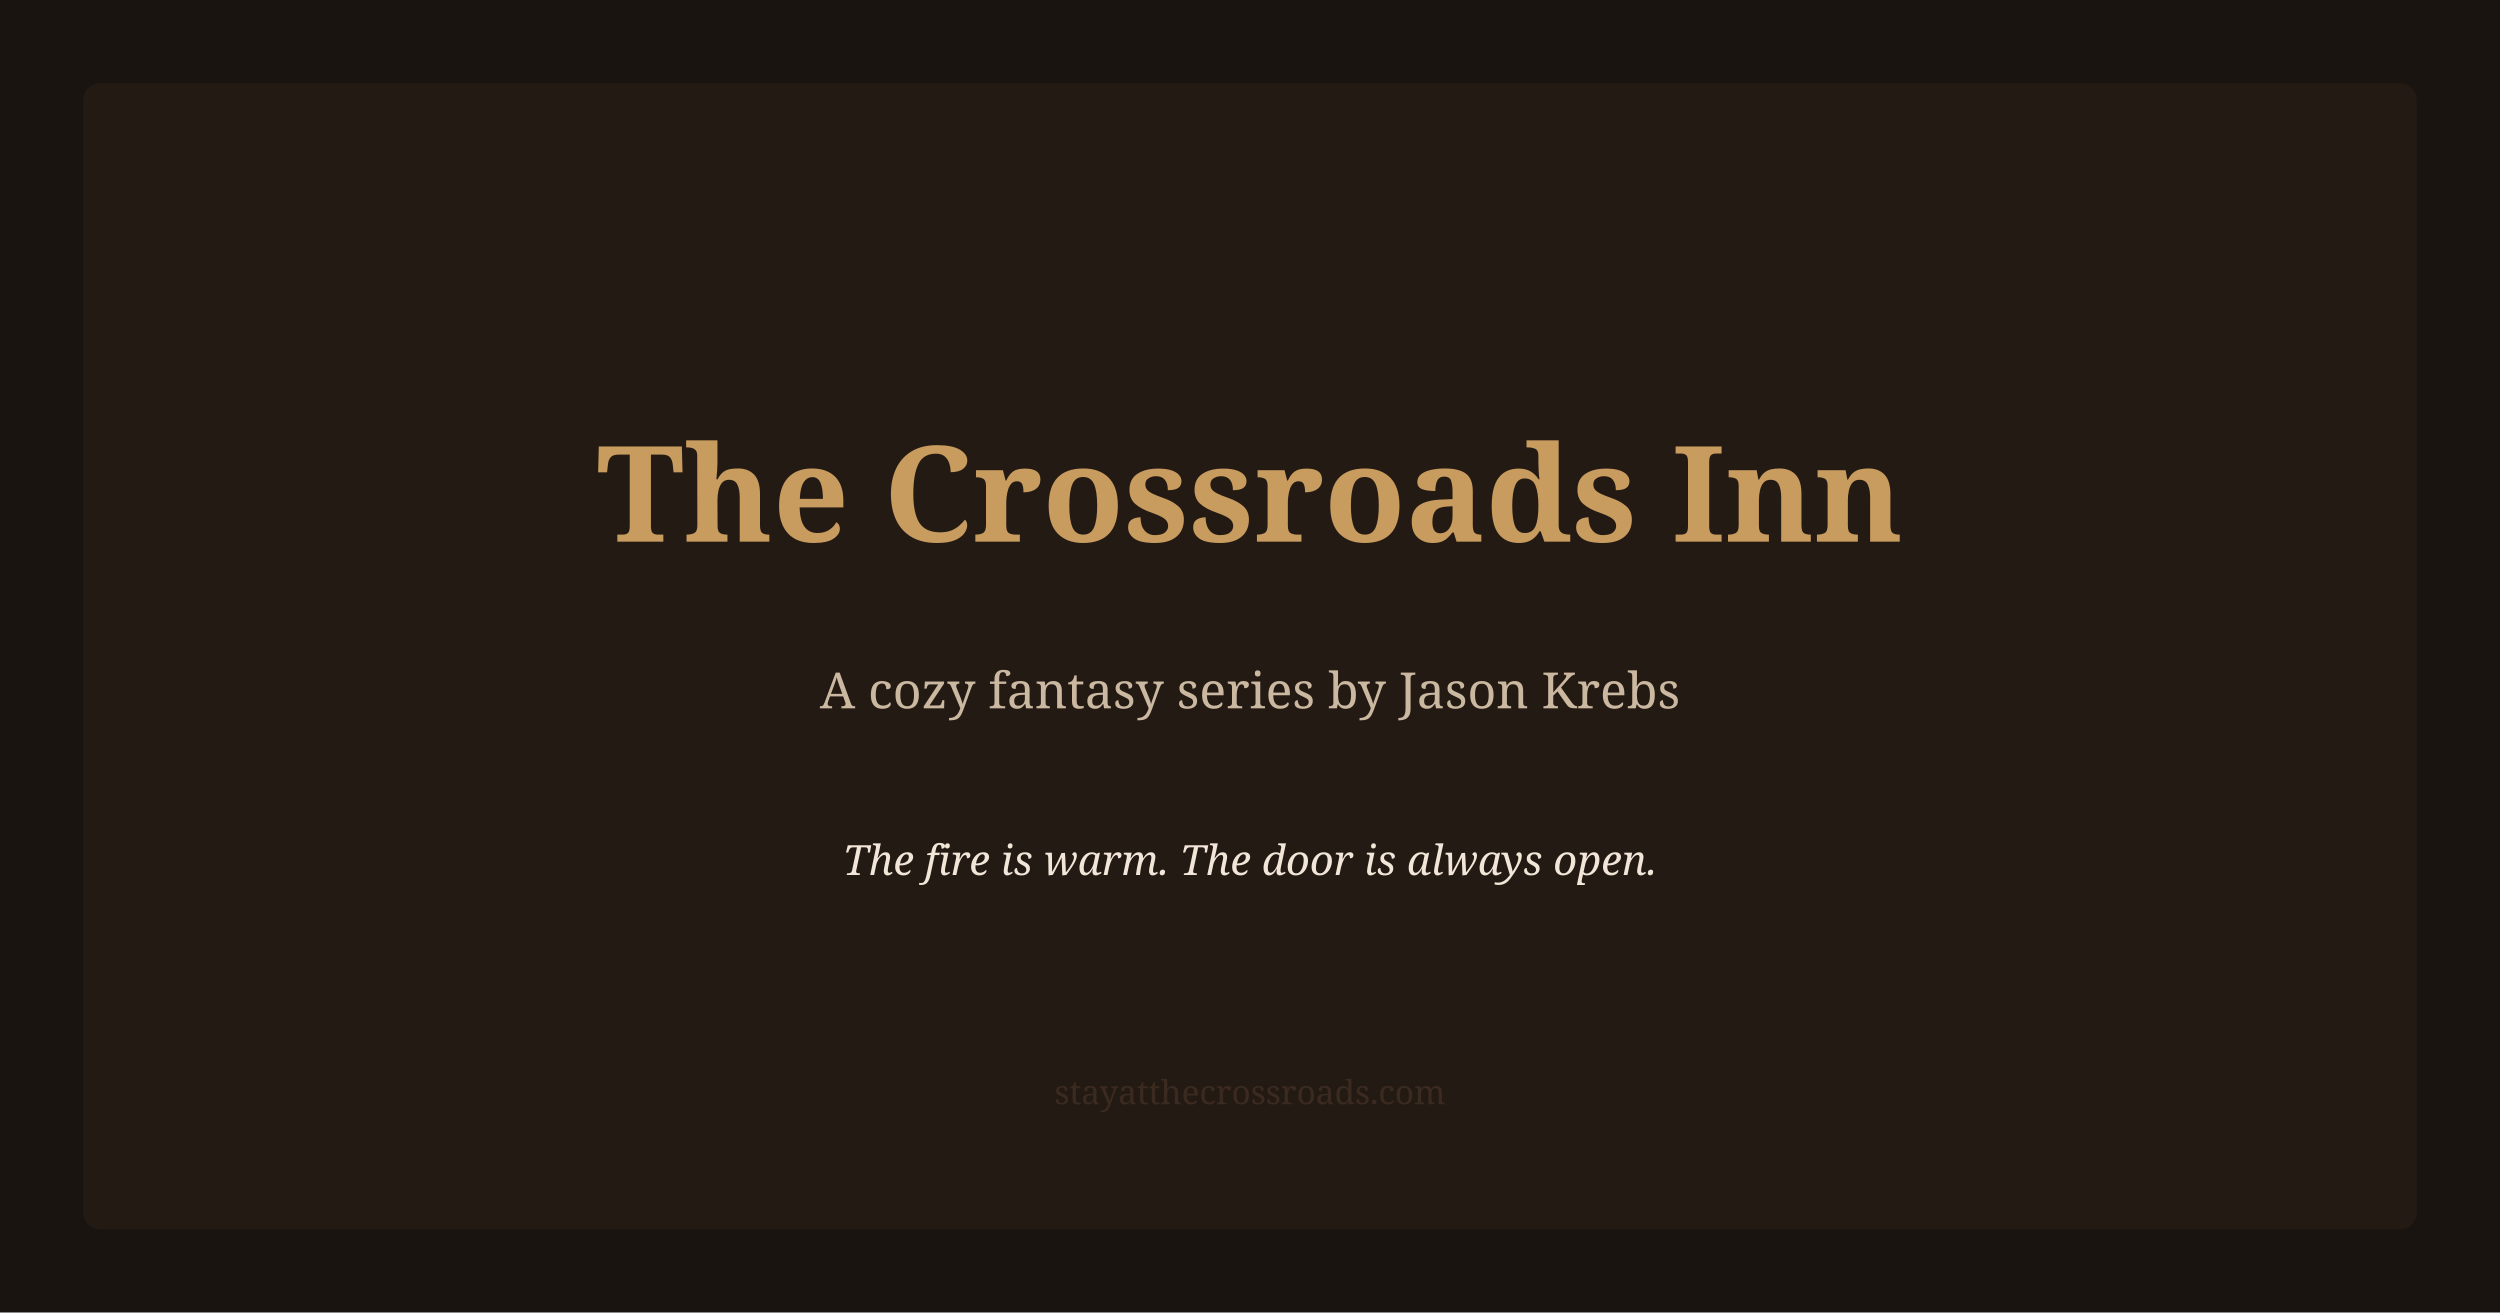
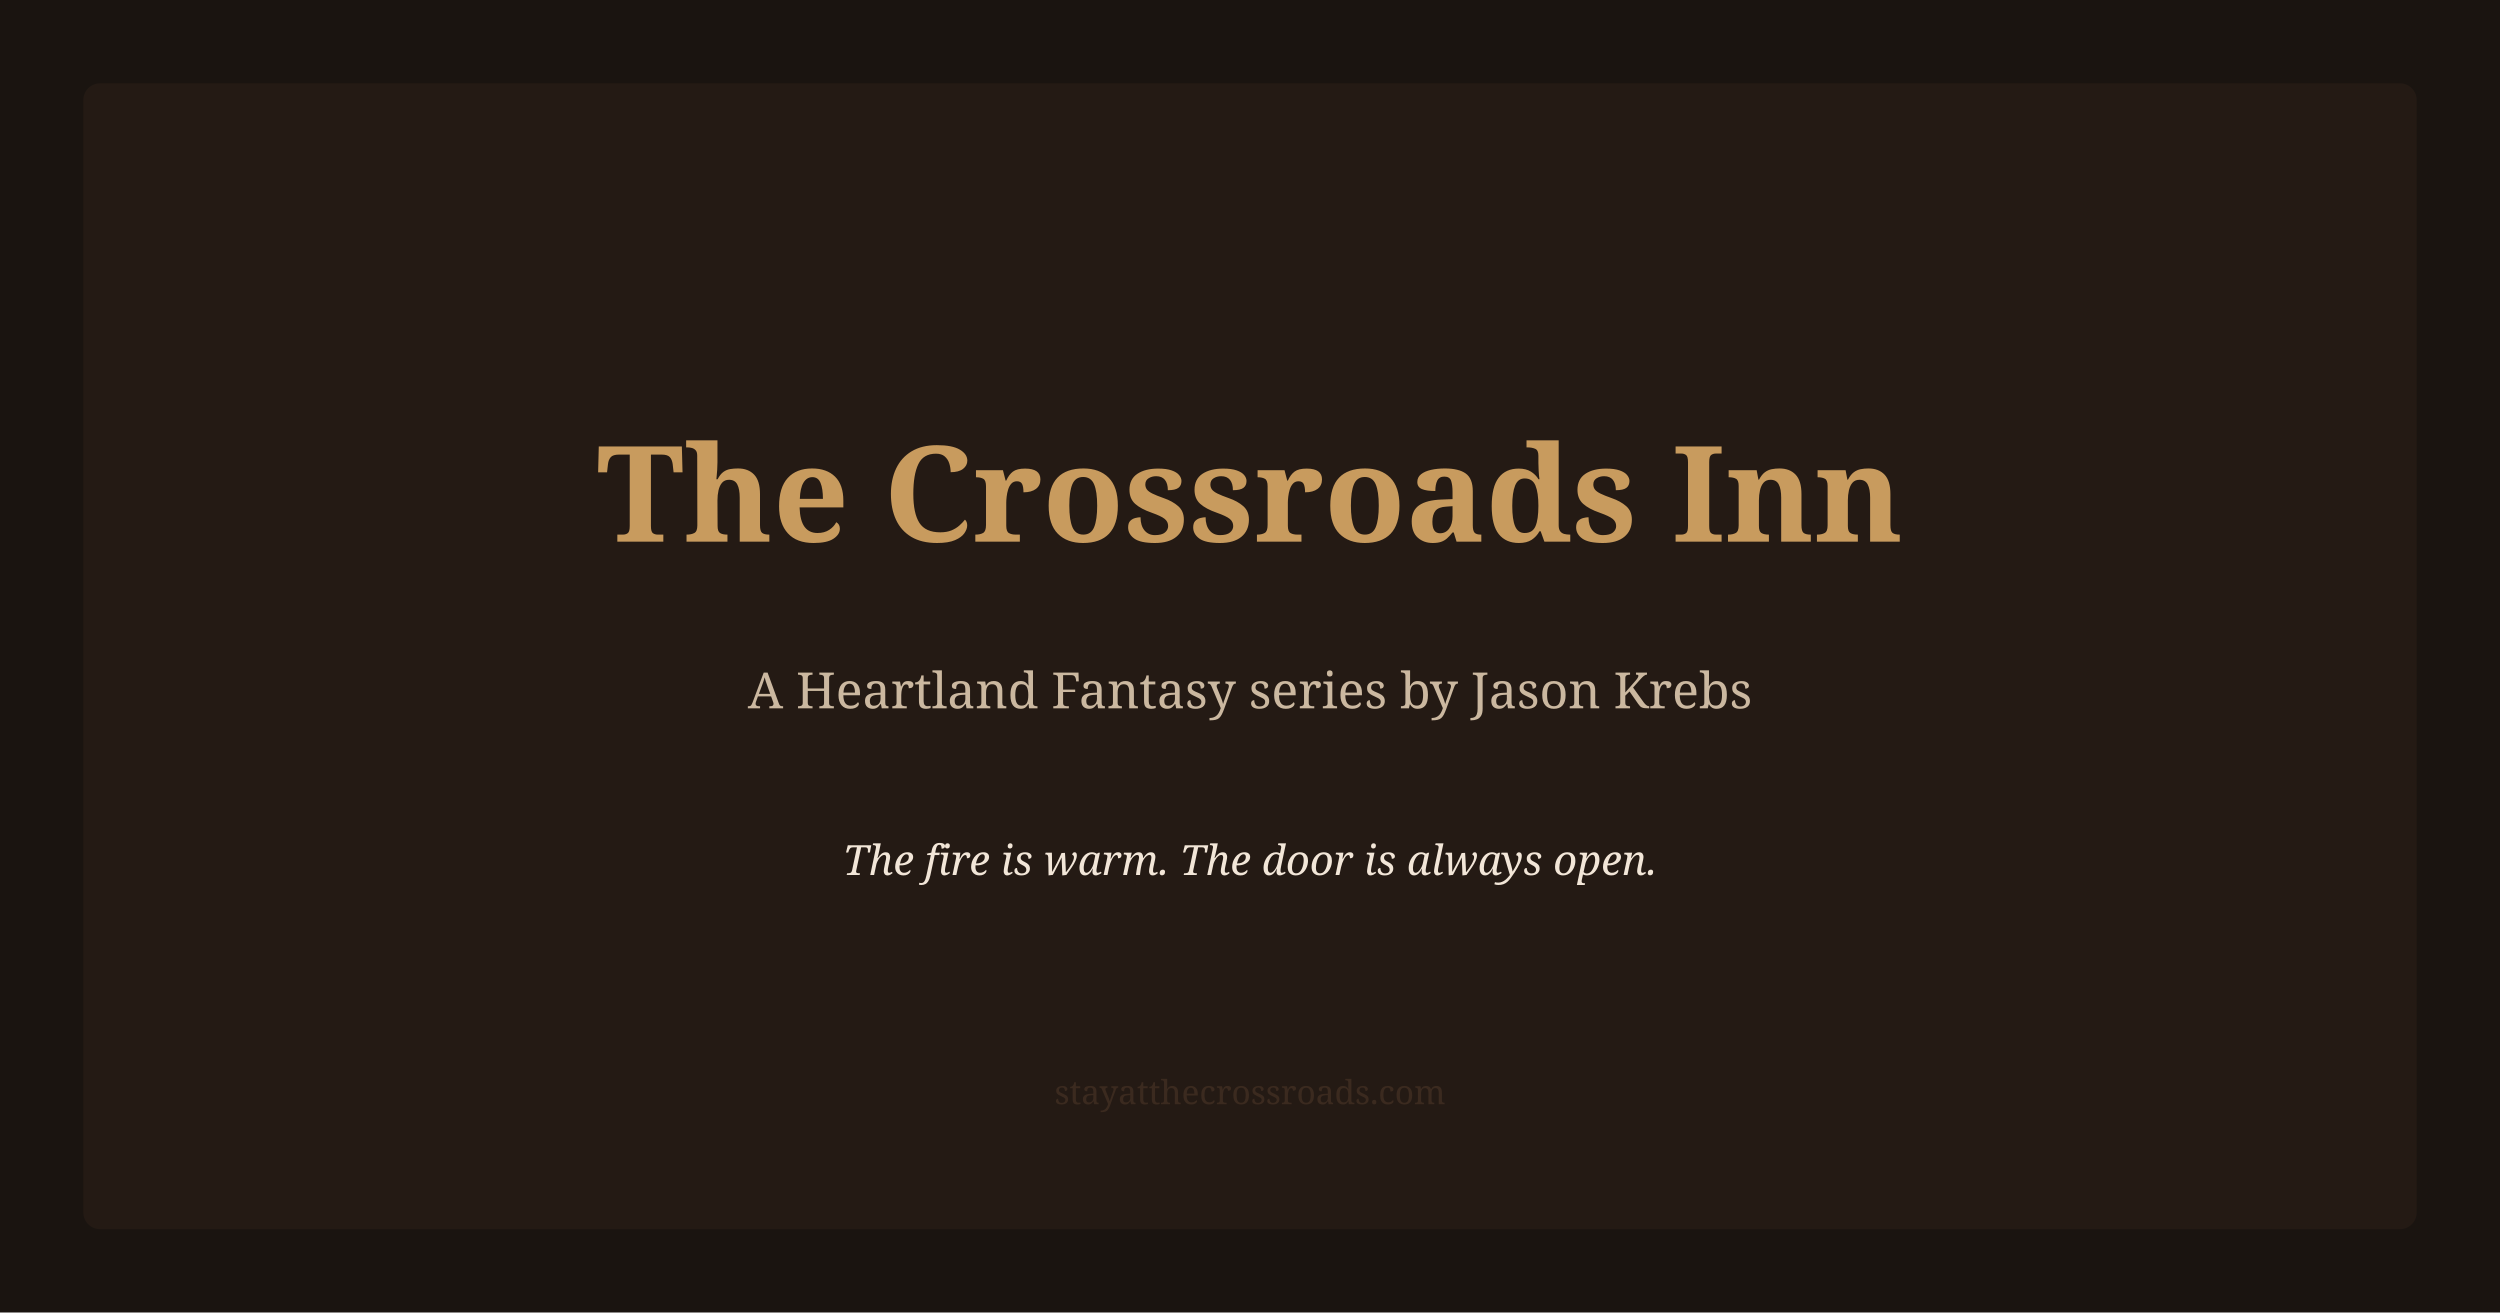
<svg xmlns="http://www.w3.org/2000/svg" width="1200" height="630" viewBox="0 0 1200 630">
  <rect width="1200" height="630" fill="#1a1410" />
  <rect x="40" y="40" width="1120" height="550" rx="8" fill="#241a14" />
  <text x="600" y="260" text-anchor="middle" fill="#c89b5e" font-family="Georgia,serif" font-size="64" font-weight="600">The Crossroads Inn</text>
-   <text x="600" y="340" text-anchor="middle" fill="#cbb8a0" font-family="Georgia,serif" font-size="24">A cozy fantasy series by Jason Krebs</text>
+   <text x="600" y="340" text-anchor="middle" fill="#cbb8a0" font-family="Georgia,serif" font-size="24">A Heartland Fantasy series by Jason Krebs</text>
  <text x="600" y="420" text-anchor="middle" fill="#f2e6d8" font-family="Georgia,serif" font-size="20" font-style="italic">The fire is warm. The door is always open.</text>
  <text x="600" y="530" text-anchor="middle" fill="#3b2a1f" font-family="Georgia,serif" font-size="16">stayatthecrossroads.com</text>
</svg>
